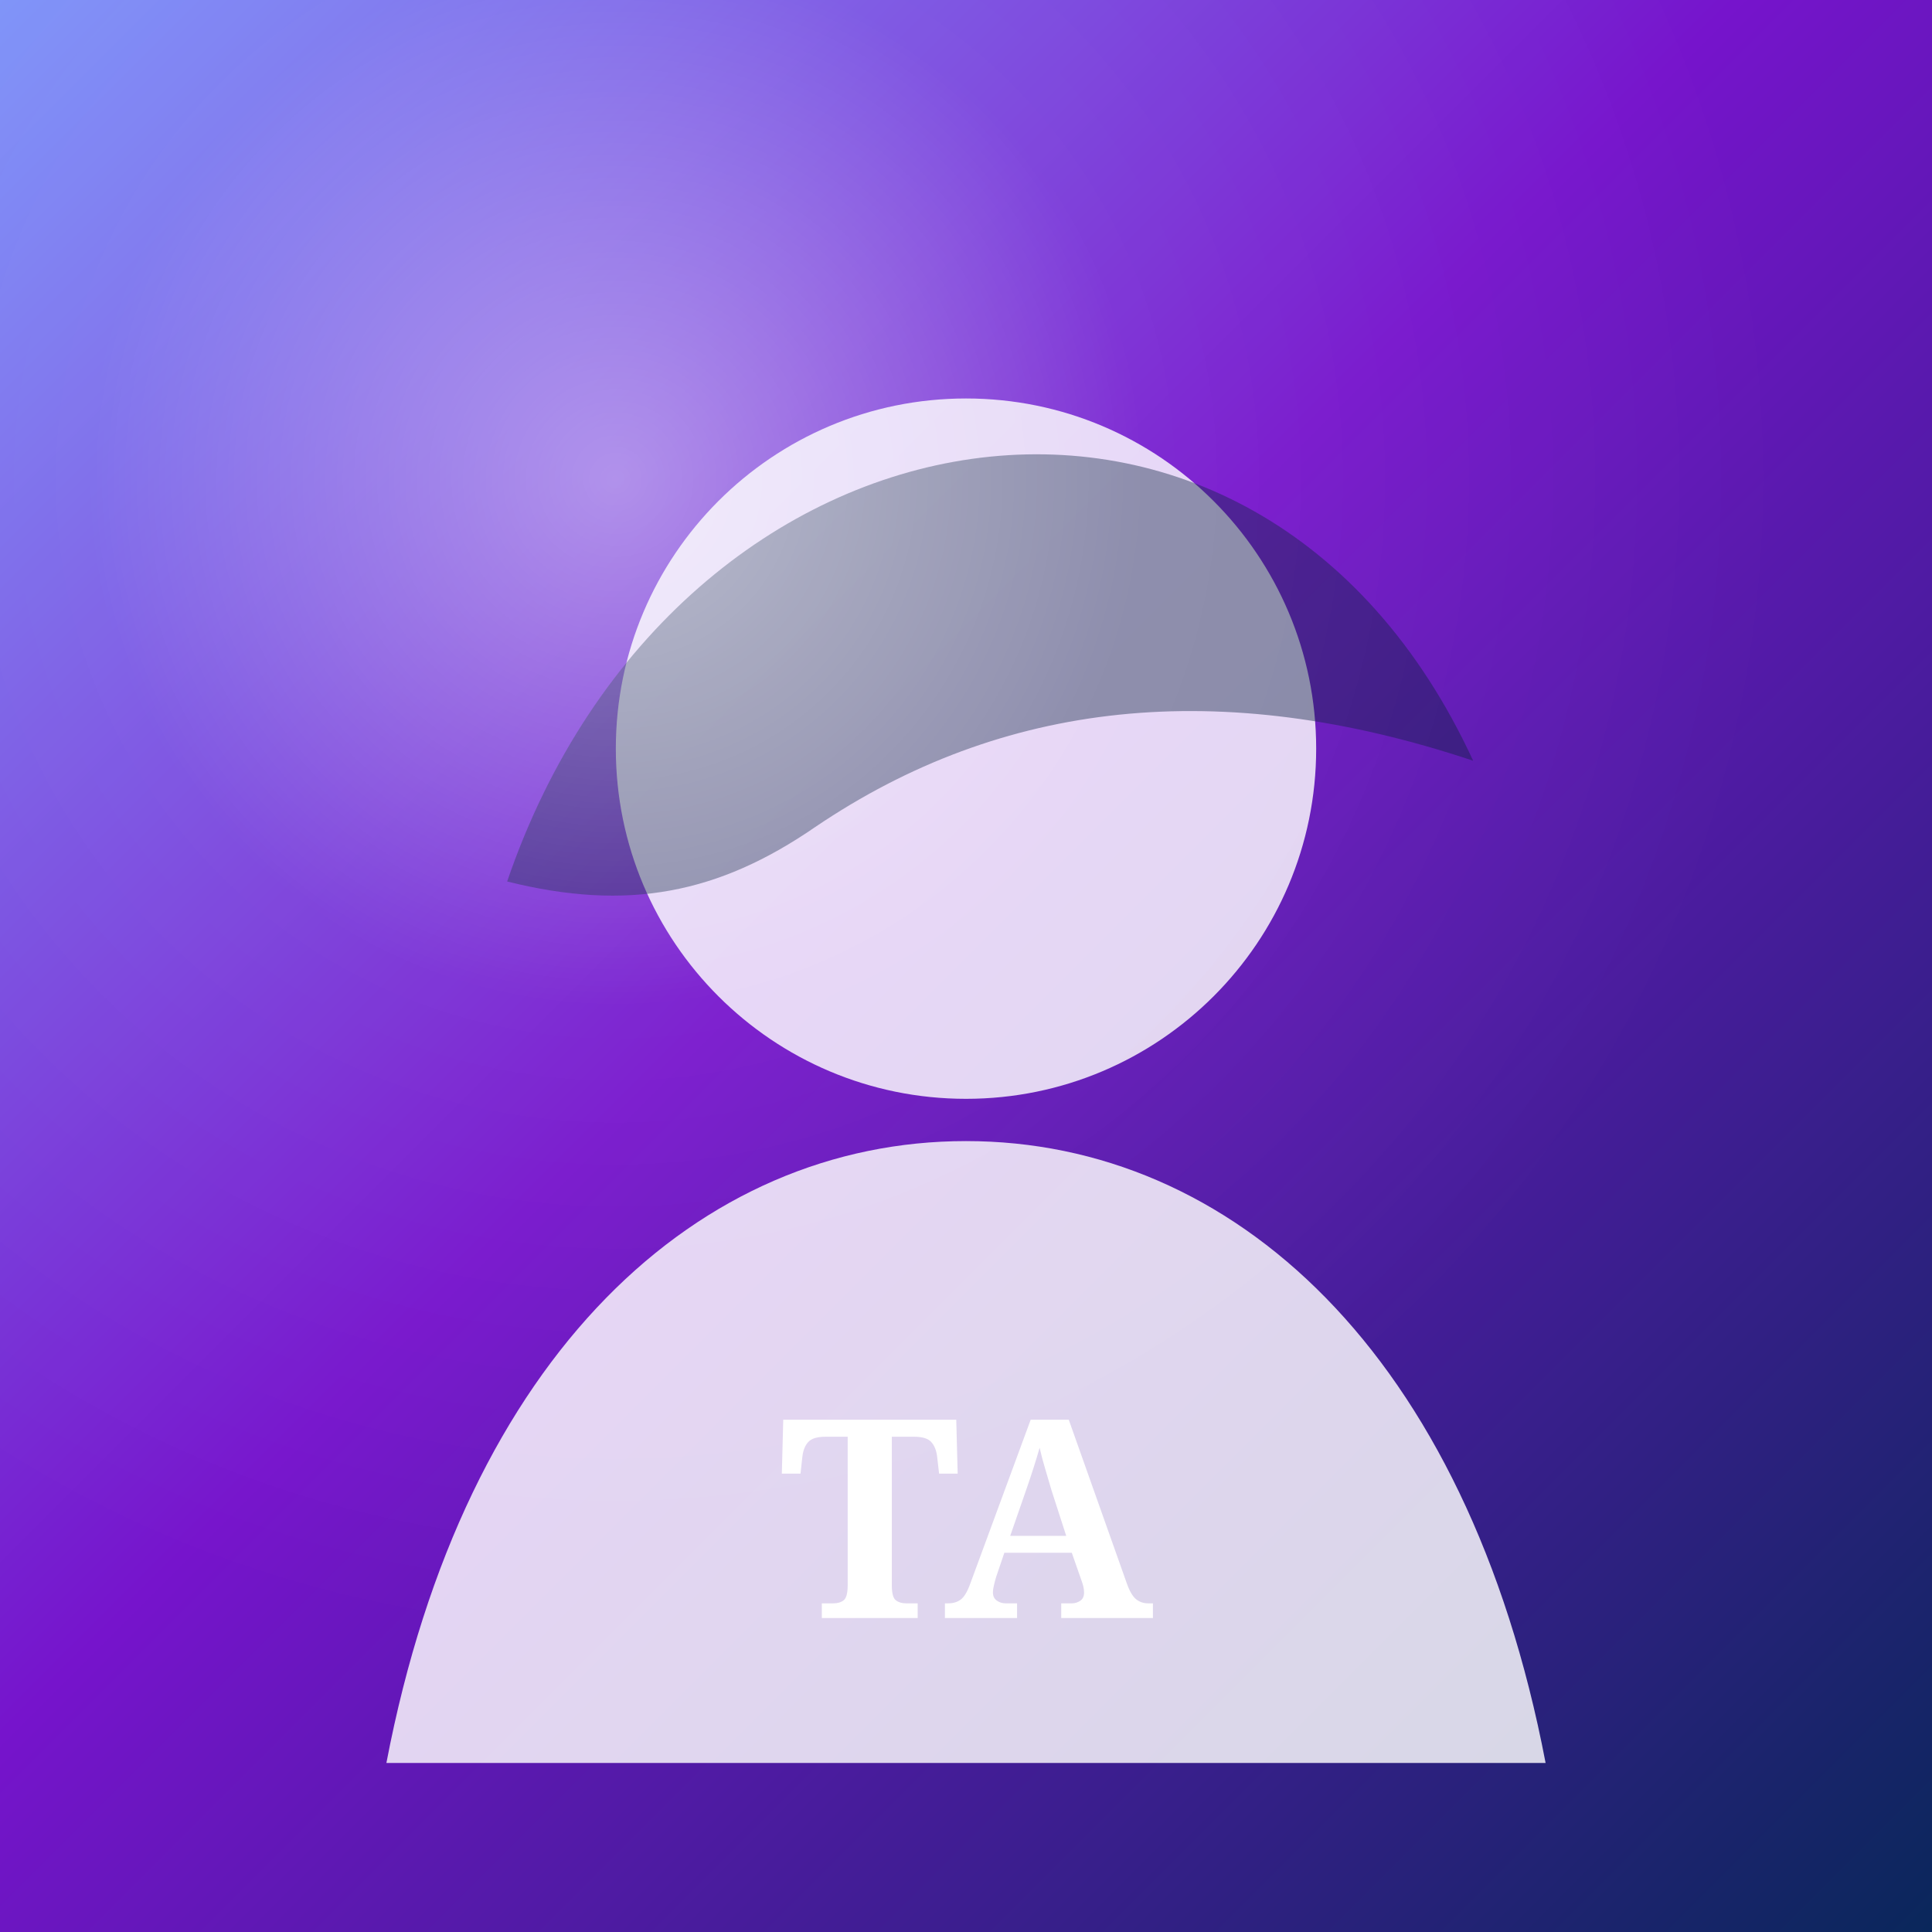
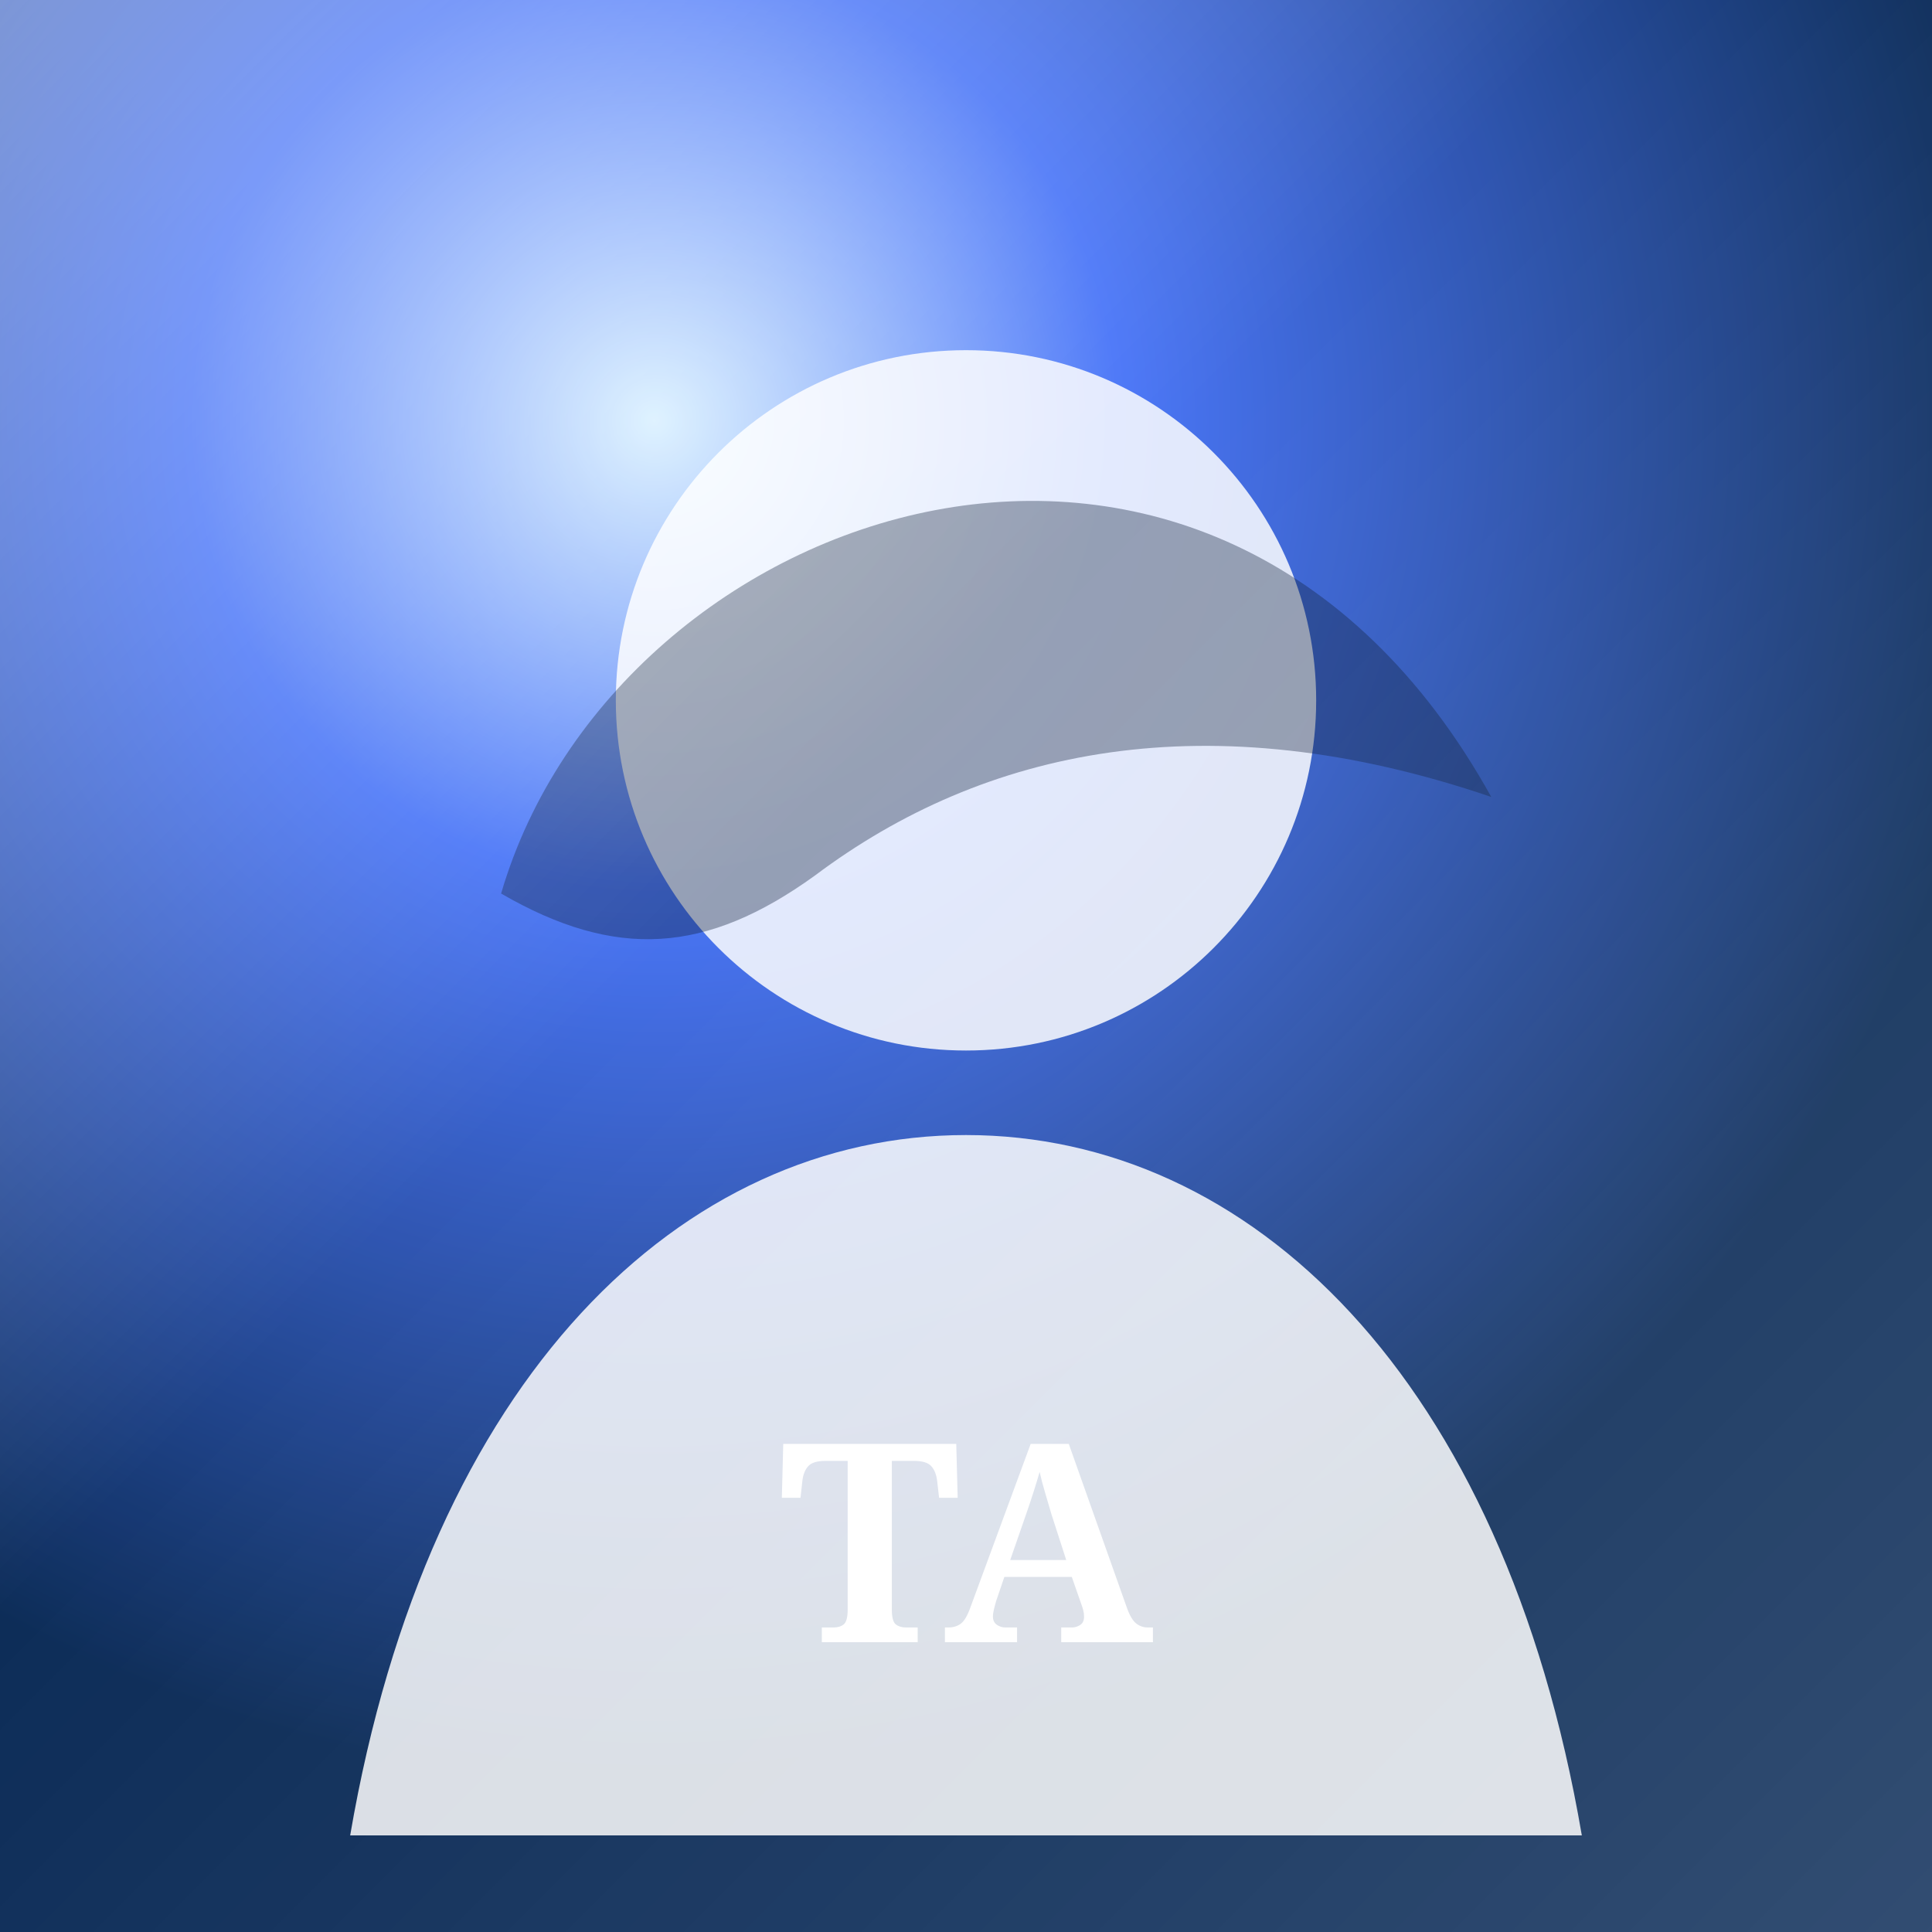
<svg xmlns="http://www.w3.org/2000/svg" width="320" height="320" viewBox="0 0 320 320">
  <defs>
-     <radialGradient id="shine" cx="32%" cy="25%" r="60%">
-       <stop offset="0%" stop-color="rgba(255,255,255,0.42)" />
-       <stop offset="45%" stop-color="rgba(255,255,255,0.06)" />
-       <stop offset="100%" stop-color="rgba(255,255,255,0)" />
+     <radialGradient id="r" cx="34%" cy="22%" r="70%">
+       <stop offset="0%" stop-color="#d9f0ff" />
+       <stop offset="34%" stop-color="hsl(225, 92%, 62%)" />
+       <stop offset="100%" stop-color="#052653" />
    </radialGradient>
-     <linearGradient id="g" x1="0" y1="0" x2="1" y2="1">
-       <stop offset="0%" stop-color="hsl(229, 92%, 73%)" />
-       <stop offset="45%" stop-color="hsl(272, 82%, 44%)" />
-       <stop offset="100%" stop-color="#09275a" />
+     <linearGradient id="shine" x1="0" y1="0" x2="1" y2="1">
+       <stop offset="0%" stop-color="rgba(255,255,255,.38)" />
+       <stop offset="42%" stop-color="rgba(255,255,255,.03)" />
+       <stop offset="100%" stop-color="rgba(255,255,255,.18)" />
    </linearGradient>
  </defs>
-   <rect width="320" height="320" fill="url(#g)" />
-   <circle cx="160" cy="124" r="58" fill="rgba(255,255,255,0.82)" />
-   <path d="M64 292c13-68 52-103 96-103s83 35 96 103" fill="rgba(255,255,255,0.82)" />
-   <path d="M84 146c28-82 124-98 160-20c-42-14-78-10-109 11c-16 11-31 14-51 9z" fill="rgba(7,27,60,0.42)" />
+   <rect width="320" height="320" fill="url(#r)" />
+   <circle cx="160" cy="116" r="58" fill="rgba(255,255,255,.84)" />
+   <path d="M58 304c13-76 55-116 102-116s89 40 102 116" fill="rgba(255,255,255,.84)" />
+   <path d="M83 148c19-65 118-99 164-16c-47-16-84-8-112 13c-18 13-33 14-52 3z" fill="rgba(4,21,48,.36)" />
  <rect width="320" height="320" fill="url(#shine)" />
-   <text x="160" y="268" text-anchor="middle" font-family="Georgia, serif" font-size="46" font-weight="700" fill="white">TA</text>
+   <text x="160" y="272" text-anchor="middle" font-family="Georgia,serif" font-size="46" font-weight="700" fill="white">TA</text>
</svg>
